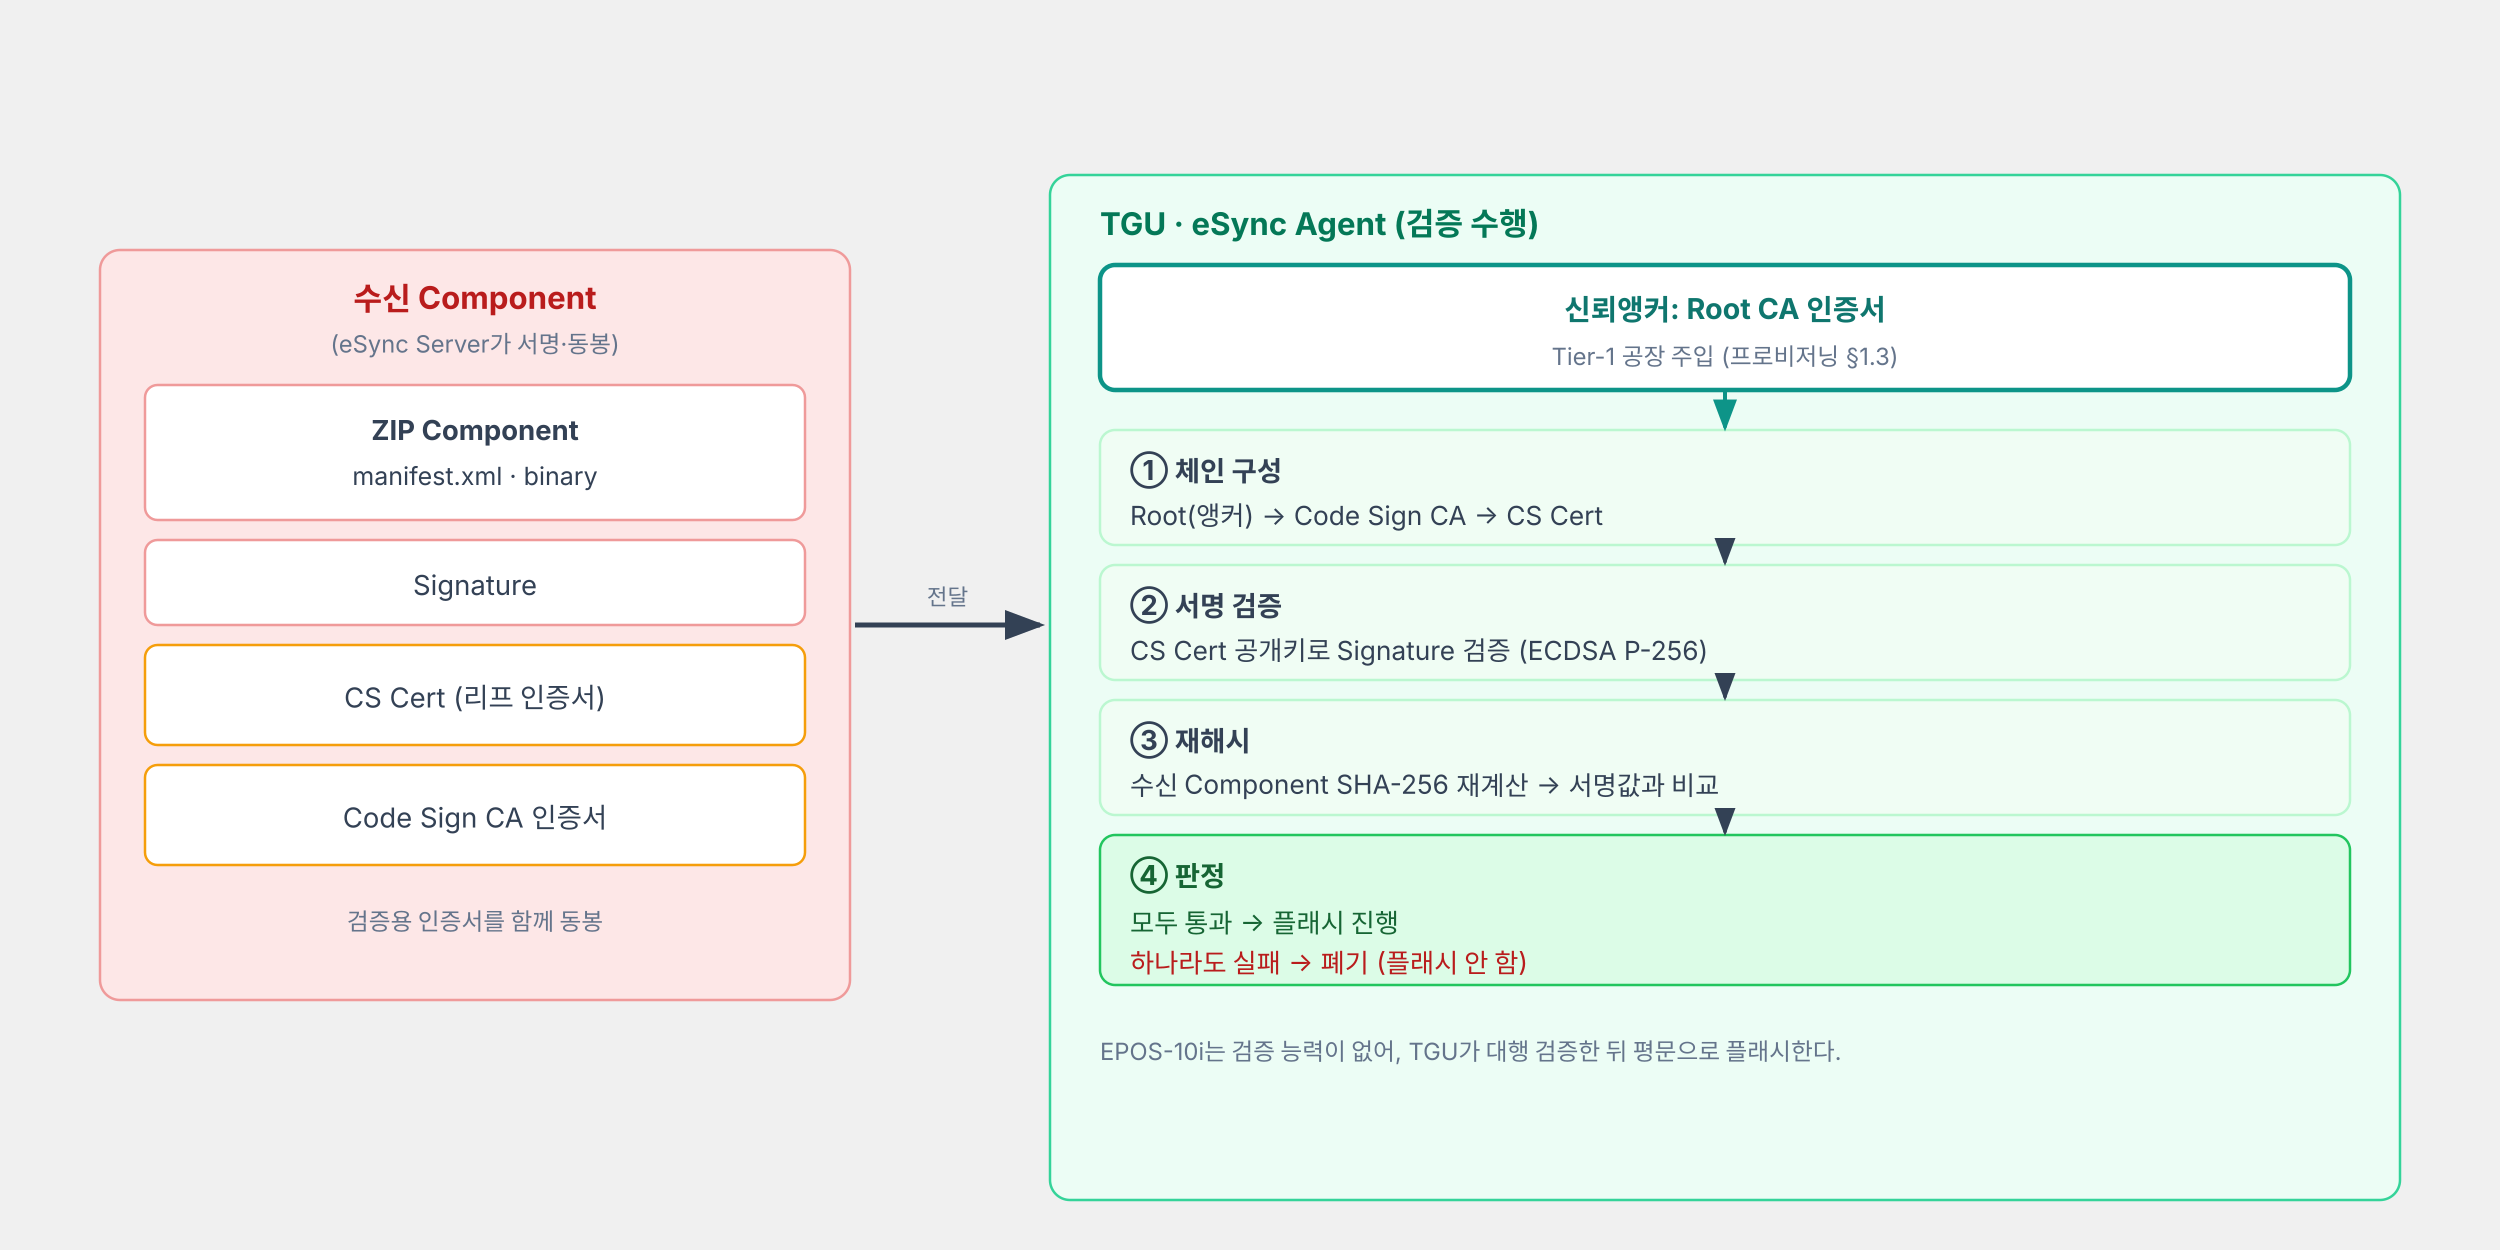
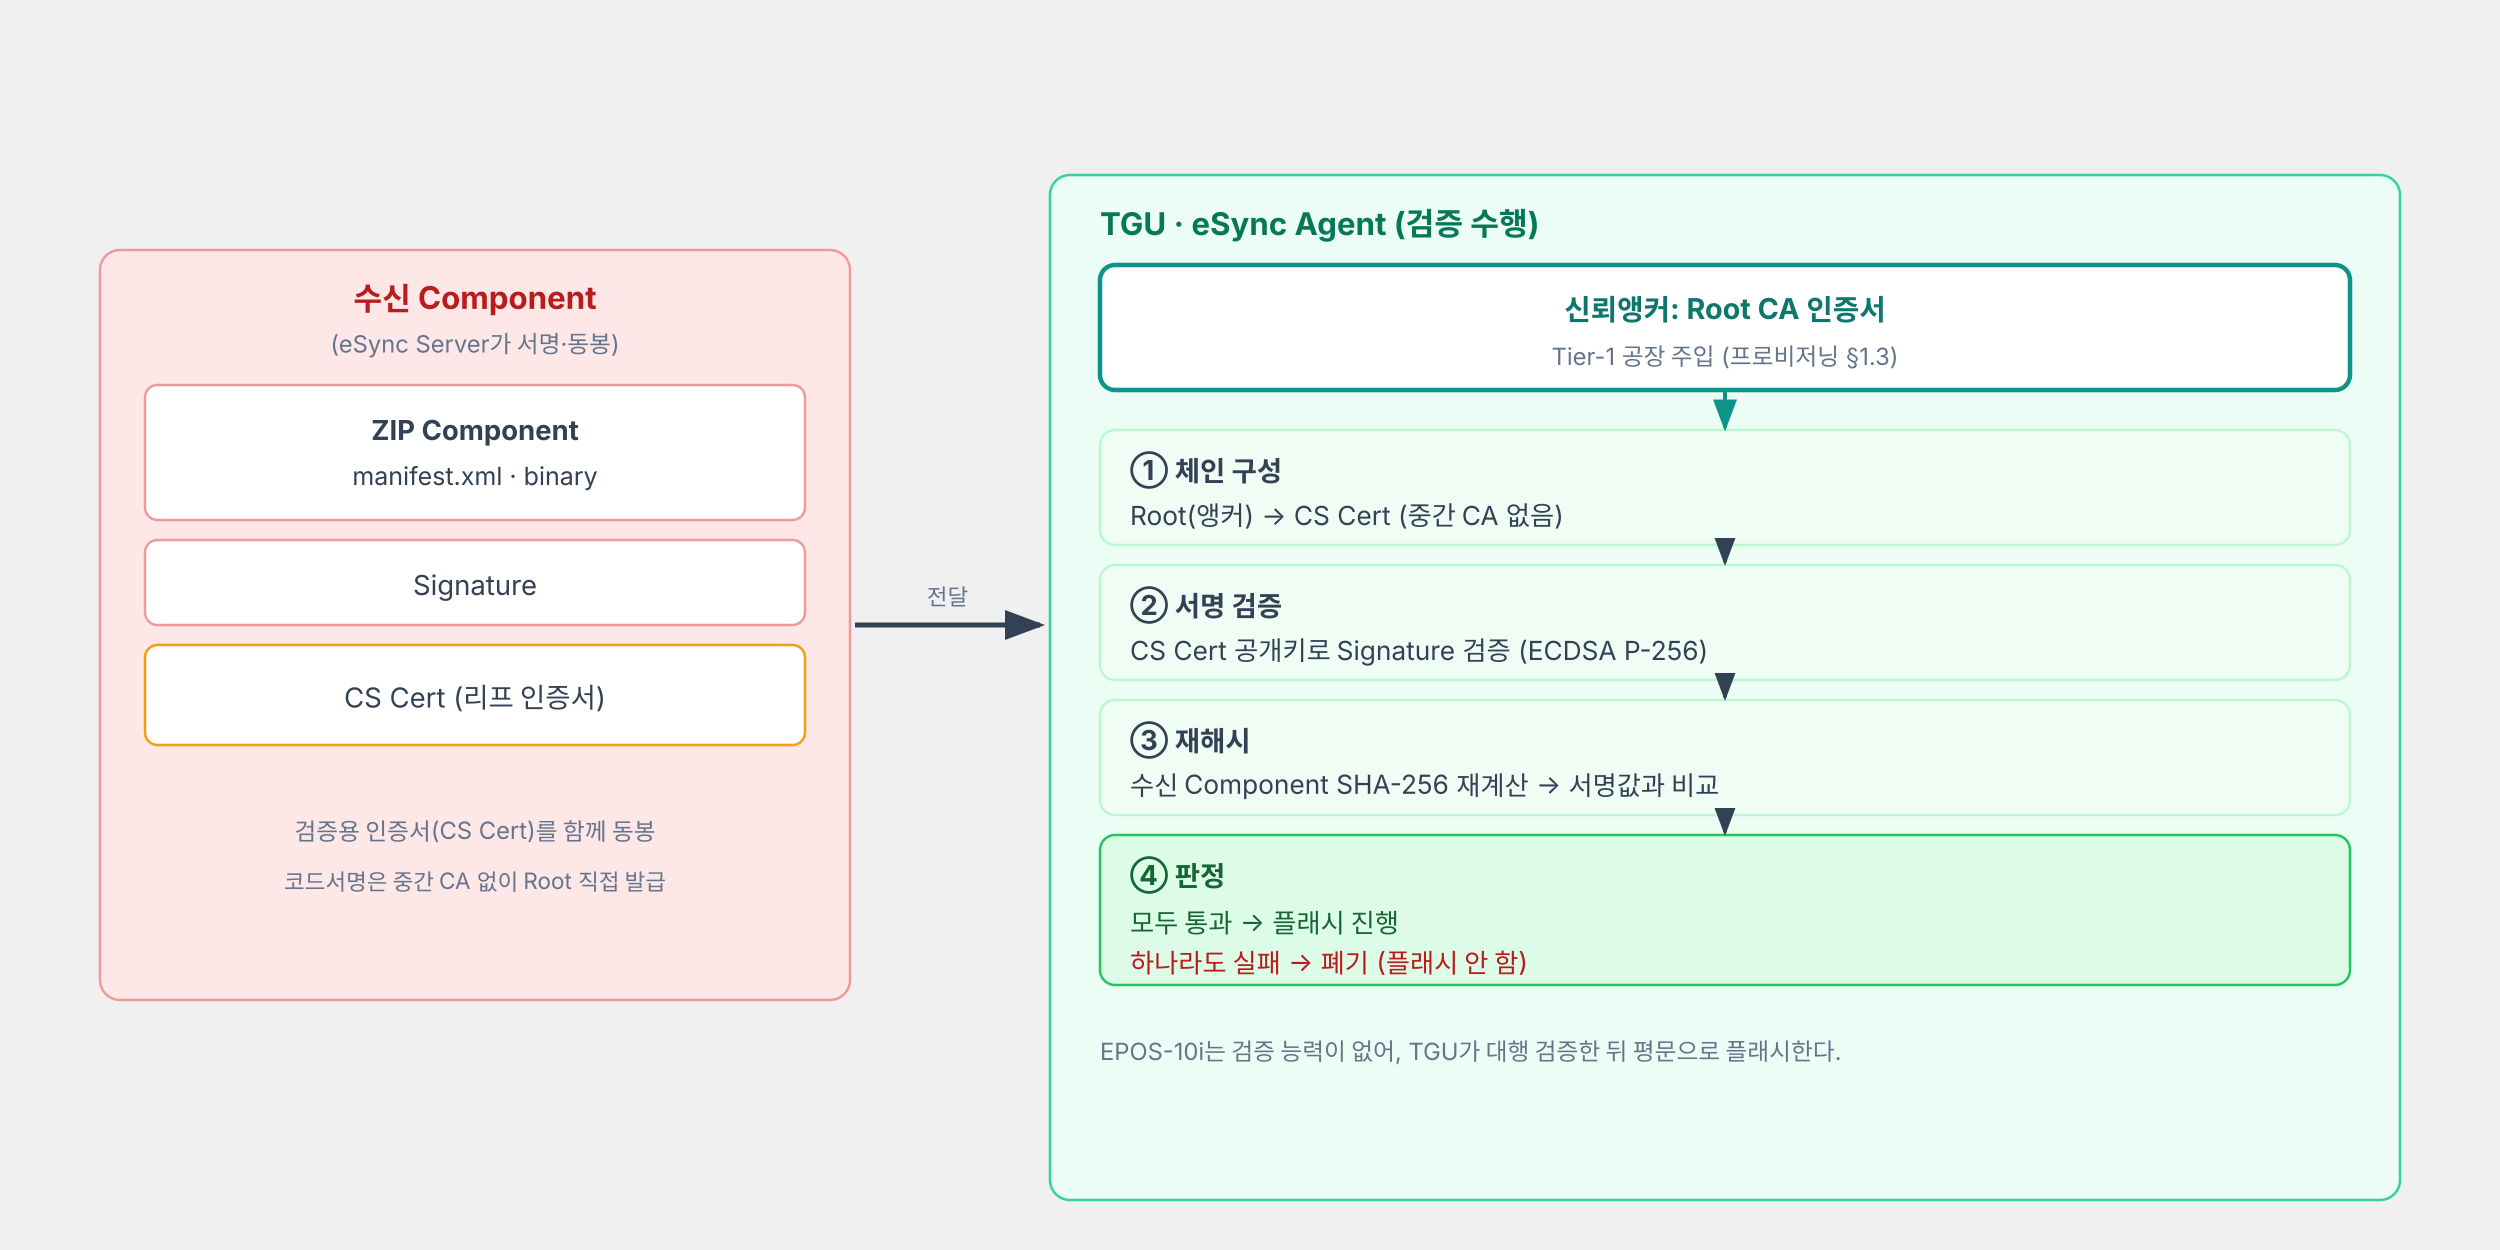
<svg xmlns="http://www.w3.org/2000/svg" viewBox="0 0 1000 500" width="1000" height="500" font-family="Inter, sans-serif">
  <rect x="40" y="100" width="300" height="300" rx="8" fill="#fde7e7" stroke="#ef9a9a" />
  <text x="190" y="124" fill="#b91c1c" font-size="12.5" font-weight="bold" text-anchor="middle">수신 Component</text>
  <text x="190" y="141" fill="#64748b" font-size="9.5" text-anchor="middle">(eSync Server가 서명·동봉)</text>
  <rect x="58" y="154" width="264" height="54" rx="5" fill="#ffffff" stroke="#ef9a9a" />
  <text x="190" y="176" fill="#334155" font-size="11" font-weight="bold" text-anchor="middle">ZIP Component</text>
  <text x="190" y="194" fill="#334155" font-size="10" text-anchor="middle">manifest.xml · binary</text>
  <rect x="58" y="216" width="264" height="34" rx="5" fill="#ffffff" stroke="#ef9a9a" />
  <text x="190" y="238" fill="#334155" font-size="11" text-anchor="middle">Signature</text>
  <rect x="58" y="258" width="264" height="40" rx="5" fill="#ffffff" stroke="#f59e0b" />
  <text x="190" y="283" fill="#334155" font-size="11" text-anchor="middle">CS Cert (리프 인증서)</text>
-   <rect x="58" y="306" width="264" height="40" rx="5" fill="#ffffff" stroke="#f59e0b" />
-   <text x="190" y="331" fill="#334155" font-size="11" text-anchor="middle">Code Sign CA 인증서</text>
-   <text x="190" y="372" fill="#64748b" font-size="9.5" text-anchor="middle">검증용 인증서를 함께 동봉</text>
+   <text x="190" y="336" fill="#64748b" font-size="9.5" text-anchor="middle">검증용 인증서(CS Cert)를 함께 동봉</text>
+   <text x="190" y="356" fill="#64748b" font-size="9" text-anchor="middle">코드서명은 중간 CA 없이 Root 직접 발급</text>
  <path d="M 342 250 L 416 250" stroke="#334155" stroke-width="2" marker-end="url(#v-ar)" />
  <text x="379" y="242" fill="#64748b" font-size="9" text-anchor="middle">전달</text>
  <rect x="420" y="70" width="540" height="410" rx="8" fill="#ecfdf5" stroke="#34d399" />
  <text x="440" y="94" fill="#047857" font-size="12.5" font-weight="bold">TGU · eSync Agent (검증 수행)</text>
  <rect x="440" y="106" width="500" height="50" rx="6" fill="#ffffff" stroke="#0d9488" stroke-width="1.8" />
  <text x="690" y="128" fill="#0f766e" font-size="11.5" font-weight="bold" text-anchor="middle">신뢰앵커: Root CA 인증서</text>
  <text x="690" y="146" fill="#64748b" font-size="9.5" text-anchor="middle">Tier-1 공장 주입 (프로비저닝 §1.3)</text>
  <rect x="440" y="172" width="500" height="46" rx="6" fill="#f0fdf4" stroke="#bbf7d0" />
  <text x="452" y="192" fill="#334155" font-size="11" font-weight="bold">① 체인 구성</text>
-   <text x="452" y="210" fill="#334155" font-size="10.5">Root(앵커) → Code Sign CA → CS Cert</text>
+   <text x="452" y="210" fill="#334155" font-size="10.5">Root(앵커) → CS Cert (중간 CA 없음)</text>
  <rect x="440" y="226" width="500" height="46" rx="6" fill="#f0fdf4" stroke="#bbf7d0" />
  <text x="452" y="246" fill="#334155" font-size="11" font-weight="bold">② 서명 검증</text>
  <text x="452" y="264" fill="#334155" font-size="10.5">CS Cert 공개키로 Signature 검증 (ECDSA P-256)</text>
  <rect x="440" y="280" width="500" height="46" rx="6" fill="#f0fdf4" stroke="#bbf7d0" />
  <text x="452" y="300" fill="#334155" font-size="11" font-weight="bold">③ 재해시</text>
  <text x="452" y="318" fill="#334155" font-size="10.5">수신 Component SHA-256 재계산 → 서명값과 비교</text>
  <rect x="440" y="334" width="500" height="60" rx="6" fill="#dcfce7" stroke="#22c55e" />
  <text x="452" y="354" fill="#166534" font-size="11" font-weight="bold">④ 판정</text>
  <text x="452" y="373" fill="#166534" font-size="10.5">모두 통과 → 플래시 진행</text>
  <text x="452" y="389" fill="#b91c1c" font-size="10.5">하나라도 실패 → 폐기 (플래시 안 함)</text>
  <text x="440" y="424" fill="#64748b" font-size="9.5">EPOS-10i는 검증 능력이 없어, TGU가 대행 검증한 뒤 평문으로 플래시한다.</text>
  <path d="M 690 156 L 690 171" stroke="#0d9488" stroke-width="1.6" marker-end="url(#v-ar-teal)" />
  <path d="M 690 218 L 690 225" stroke="#334155" stroke-width="1.4" marker-end="url(#v-ar)" />
  <path d="M 690 272 L 690 279" stroke="#334155" stroke-width="1.4" marker-end="url(#v-ar)" />
  <path d="M 690 326 L 690 333" stroke="#334155" stroke-width="1.4" marker-end="url(#v-ar)" />
  <defs>
    <marker id="v-ar" markerWidth="8" markerHeight="8" refX="7" refY="3" orient="auto" markerUnits="strokeWidth">
      <path d="M0,0 L0,6 L8,3 z" fill="#334155" />
    </marker>
    <marker id="v-ar-teal" markerWidth="8" markerHeight="8" refX="7" refY="3" orient="auto" markerUnits="strokeWidth">
      <path d="M0,0 L0,6 L8,3 z" fill="#0d9488" />
    </marker>
  </defs>
</svg>
